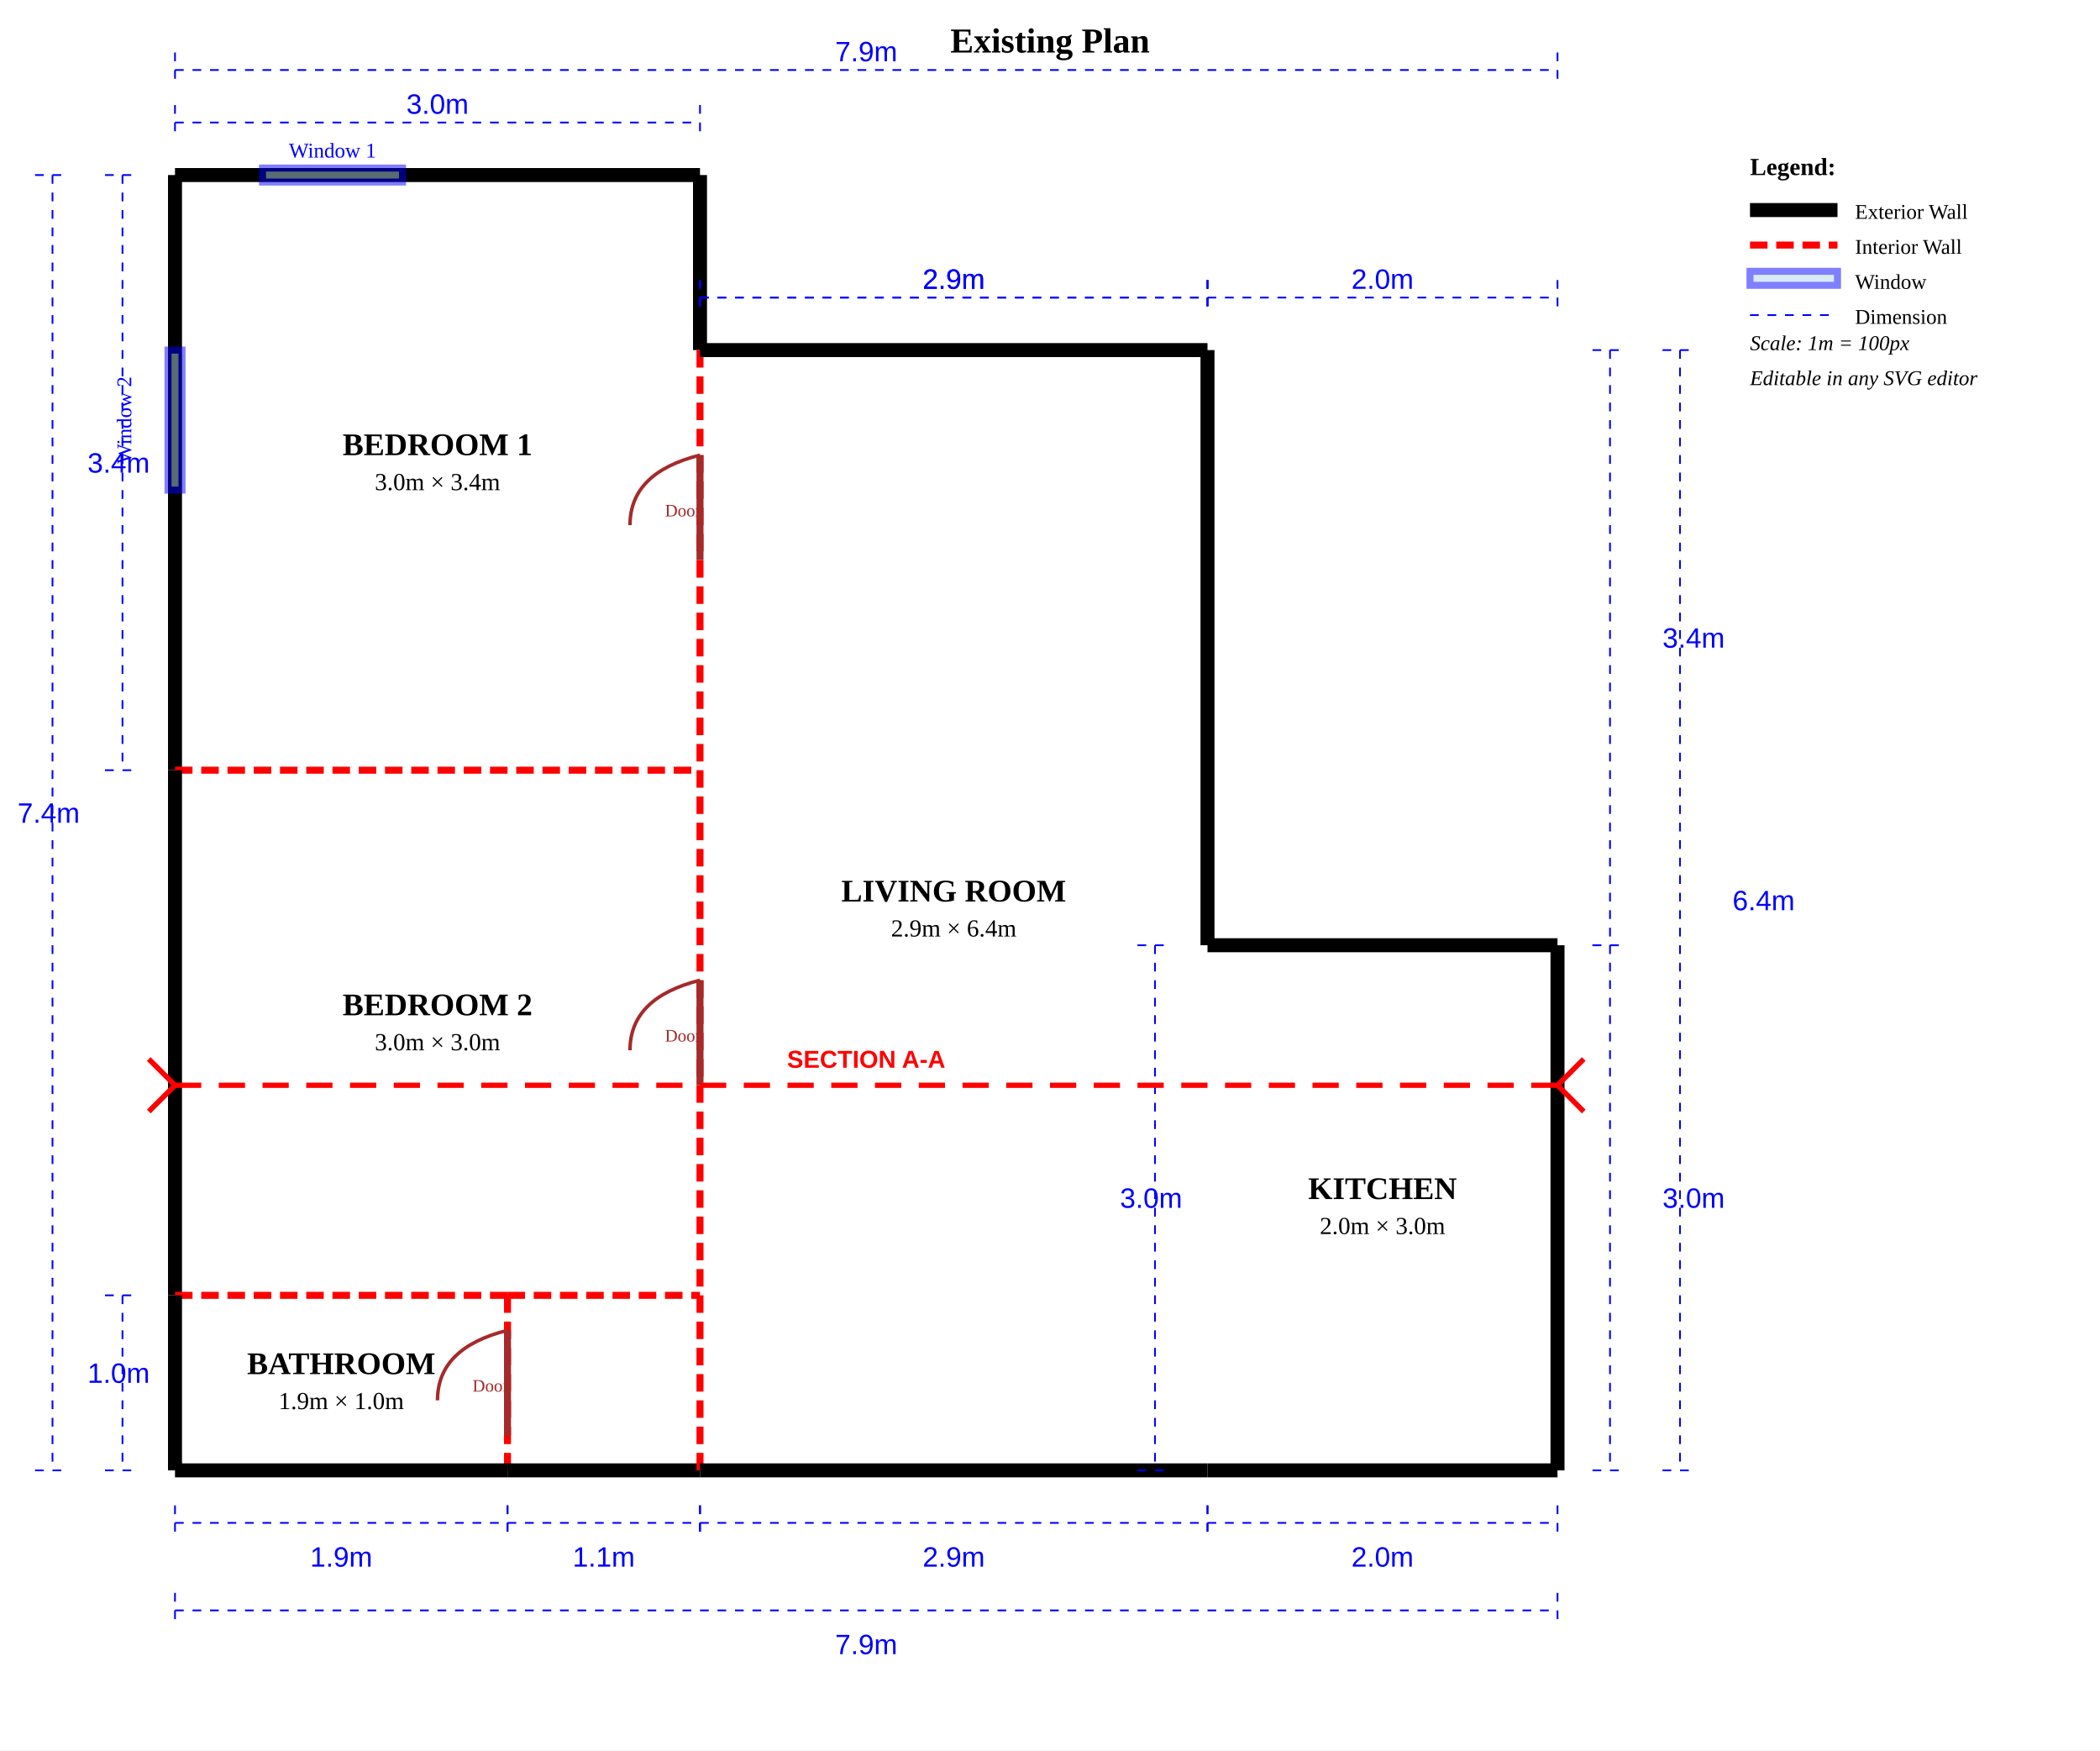
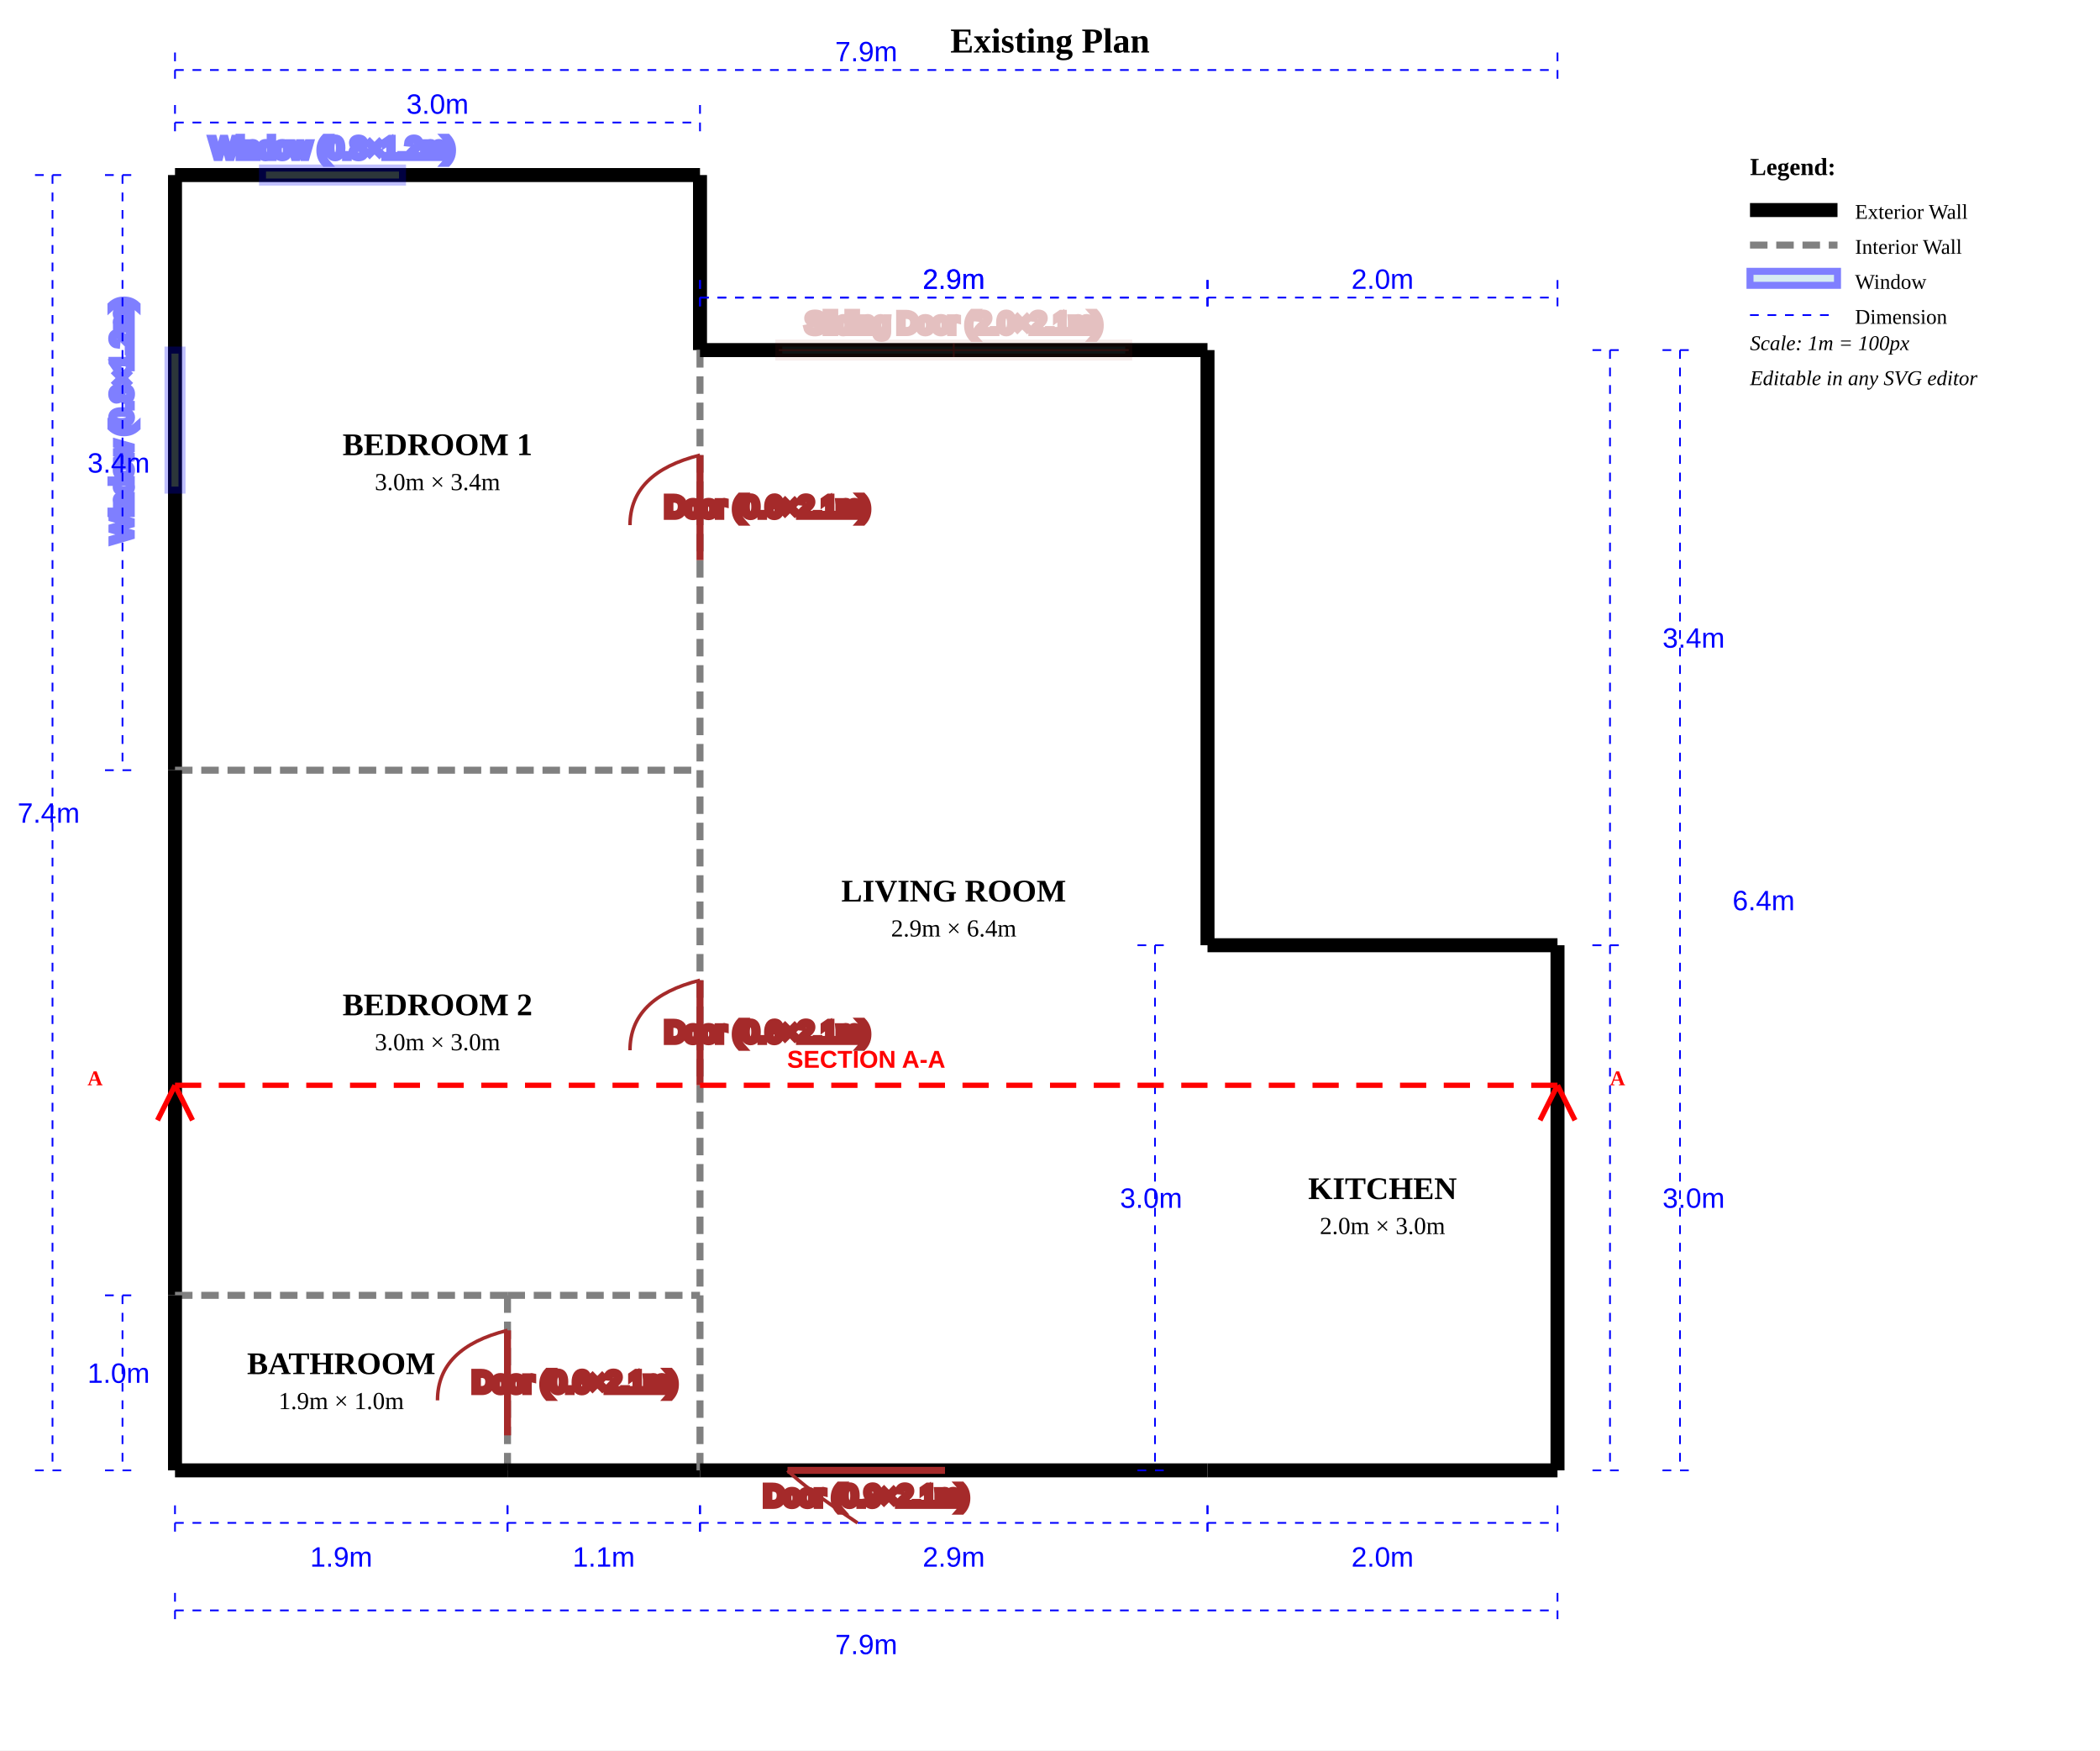
<svg xmlns="http://www.w3.org/2000/svg" width="1200" height="1000" viewBox="0 0 1200 1000">
  <defs>
    <style>
-       .wall-exterior { stroke: black; stroke-width: 8; fill: none; }
-       .wall-interior { stroke: red; stroke-width: 4; fill: none; stroke-dasharray: 10,5; }
-       .dimension-line { stroke: blue; stroke-width: 1; fill: none; stroke-dasharray: 5,5; }
-       .dimension-text { fill: blue; font-family: Arial; font-size: 16px; }
-       .window { stroke: blue; stroke-width: 4; fill: lightblue; opacity: 0.5; }
-       .door { stroke: brown; stroke-width: 4; fill: none; }
-       .door-arc { stroke: brown; stroke-width: 2; fill: none; }
-       .section-cut { stroke: red; stroke-width: 3; fill: none; stroke-dasharray: 15,10; }
-       .section-arrow { stroke: red; stroke-width: 3; fill: none; }
-       .section-label { fill: red; font-family: Arial; font-size: 14px; font-weight: bold; }
+       /* Generated from drawing-standards.json */
+ 
+       /* Element visual styles */
+             .beam { stroke: black; stroke-width: 2; fill: #8B4513; }
+             .dimension-line { stroke: blue; stroke-width: 1; stroke-dasharray: 5,5; fill: none; }
+             .dimension-text { fill: blue; font-size: 16px; font-family: Arial; }
+             .door { stroke: brown; stroke-width: 4; fill: none; }
+             .door-arc { stroke: brown; stroke-width: 2; fill: none; }
+             .door-sliding { stroke: brown; stroke-width: 4; fill: lightblue; opacity: 0.3; }
+             .foundation { stroke: black; stroke-width: 2; fill: #cccccc; }
+             .furniture { stroke: black; stroke-width: 2; fill: #D2B48C; }
+             .human-scale { stroke: black; stroke-width: 2; fill: none; }
+             .insulated-ceiling { stroke: #D2B48C; stroke-width: 3; fill: none; }
+             .kitchen-bench { stroke: black; stroke-width: 2; fill: #8B7355; }
+             .kitchen-cupboard { stroke: black; stroke-width: 1; fill: #A0826D; }
+             .roof { stroke: black; stroke-width: 6; fill: none; }
+             .section-arrow { stroke: red; stroke-width: 3; fill: none; }
+             .section-cut { stroke: red; stroke-width: 3; stroke-dasharray: 15,10; fill: none; }
+             .section-label { fill: red; font-size: 14px; font-family: Arial; font-weight: bold; }
+             .suspended-ceiling { stroke: gray; stroke-width: 2; stroke-dasharray: 5,5; fill: none; }
+             .wall-exterior { stroke: black; stroke-width: 8; fill: none; }
+             .wall-interior { stroke: gray; stroke-width: 4; stroke-dasharray: 10,5; fill: none; }
+             .window { stroke: blue; stroke-width: 4; fill: lightblue; opacity: 0.5; }
+ 
+       /* Label styles */
+             .door-label { fill: brown; font-size: 16px; font-family: Arial; }
+             .door-sliding-label { fill: brown; font-size: 16px; font-family: Arial; }
+             .window-label { fill: blue; font-size: 16px; font-family: Arial; }
+ 
    </style>
  </defs>
  <rect width="1200" height="1000" fill="white" />
  <text x="600" y="30" text-anchor="middle" font-size="20" font-weight="bold">Existing Plan</text>
  <line x1="100" y1="100" x2="400" y2="100" class="wall-exterior" />
  <line x1="100" y1="100" x2="100" y2="440" class="wall-exterior" />
  <line x1="400" y1="100" x2="400" y2="200" class="wall-exterior" />
  <line x1="400" y1="200" x2="400" y2="440" class="wall-interior" />
  <line x1="100" y1="440" x2="400" y2="440" class="wall-interior" />
  <line x1="100" y1="440" x2="100" y2="740" class="wall-exterior" />
  <line x1="400" y1="440" x2="400" y2="740" class="wall-interior" />
  <line x1="100" y1="740" x2="290" y2="740" class="wall-interior" />
  <line x1="290" y1="740" x2="400" y2="740" class="wall-interior" />
  <line x1="100" y1="740" x2="100" y2="840" class="wall-exterior" />
  <line x1="290" y1="740" x2="290" y2="840" class="wall-interior" />
  <line x1="100" y1="840" x2="290" y2="840" class="wall-exterior" />
  <line x1="290" y1="840" x2="400" y2="840" class="wall-exterior" />
  <line x1="400" y1="740" x2="400" y2="840" class="wall-interior" />
  <line x1="400" y1="200" x2="690" y2="200" class="wall-exterior" />
  <line x1="690" y1="200" x2="690" y2="540" class="wall-exterior" />
  <line x1="400" y1="840" x2="690" y2="840" class="wall-exterior" />
  <line x1="690" y1="540" x2="890" y2="540" class="wall-exterior" />
  <line x1="890" y1="540" x2="890" y2="840" class="wall-exterior" />
  <line x1="690" y1="840" x2="890" y2="840" class="wall-exterior" />
  <line x1="100" y1="70" x2="400" y2="70" class="dimension-line" />
  <line x1="100" y1="60" x2="100" y2="80" class="dimension-line" />
  <line x1="400" y1="60" x2="400" y2="80" class="dimension-line" />
  <text x="250" y="65" class="dimension-text" text-anchor="middle">3.0m</text>
  <line x1="400" y1="170" x2="690" y2="170" class="dimension-line" />
  <line x1="400" y1="160" x2="400" y2="180" class="dimension-line" />
  <line x1="690" y1="160" x2="690" y2="180" class="dimension-line" />
  <text x="545" y="165" class="dimension-text" text-anchor="middle">2.9m</text>
  <line x1="690" y1="170" x2="890" y2="170" class="dimension-line" />
  <line x1="690" y1="160" x2="690" y2="180" class="dimension-line" />
  <line x1="890" y1="160" x2="890" y2="180" class="dimension-line" />
  <text x="790" y="165" class="dimension-text" text-anchor="middle">2.0m</text>
  <line x1="100" y1="40" x2="890" y2="40" class="dimension-line" />
  <line x1="100" y1="30" x2="100" y2="50" class="dimension-line" />
  <line x1="890" y1="30" x2="890" y2="50" class="dimension-line" />
  <text x="495" y="35" class="dimension-text" text-anchor="middle">7.9m</text>
  <line x1="70" y1="100" x2="70" y2="440" class="dimension-line" />
  <line x1="60" y1="100" x2="80" y2="100" class="dimension-line" />
  <line x1="60" y1="440" x2="80" y2="440" class="dimension-line" />
  <text x="50" y="270" class="dimension-text">3.4m</text>
  <line x1="30" y1="100" x2="30" y2="840" class="dimension-line" />
  <line x1="20" y1="100" x2="40" y2="100" class="dimension-line" />
  <line x1="20" y1="840" x2="40" y2="840" class="dimension-line" />
  <text x="10" y="470" class="dimension-text">7.4m</text>
  <line x1="400" y1="170" x2="690" y2="170" class="dimension-line" />
  <line x1="400" y1="160" x2="400" y2="180" class="dimension-line" />
  <line x1="690" y1="160" x2="690" y2="180" class="dimension-line" />
  <text x="545" y="165" class="dimension-text" text-anchor="middle">2.9m</text>
  <line x1="100" y1="870" x2="290" y2="870" class="dimension-line" />
  <line x1="100" y1="860" x2="100" y2="880" class="dimension-line" />
  <line x1="290" y1="860" x2="290" y2="880" class="dimension-line" />
  <text x="195" y="895" class="dimension-text" text-anchor="middle">1.9m</text>
  <line x1="70" y1="740" x2="70" y2="840" class="dimension-line" />
  <line x1="60" y1="740" x2="80" y2="740" class="dimension-line" />
  <line x1="60" y1="840" x2="80" y2="840" class="dimension-line" />
  <text x="50" y="790" class="dimension-text">1.0m</text>
  <line x1="290" y1="870" x2="400" y2="870" class="dimension-line" />
  <line x1="290" y1="860" x2="290" y2="880" class="dimension-line" />
  <line x1="400" y1="860" x2="400" y2="880" class="dimension-line" />
  <text x="345" y="895" class="dimension-text" text-anchor="middle">1.1m</text>
  <line x1="400" y1="870" x2="690" y2="870" class="dimension-line" />
  <line x1="400" y1="860" x2="400" y2="880" class="dimension-line" />
  <line x1="690" y1="860" x2="690" y2="880" class="dimension-line" />
  <text x="545" y="895" class="dimension-text" text-anchor="middle">2.9m</text>
  <line x1="690" y1="870" x2="890" y2="870" class="dimension-line" />
  <line x1="690" y1="860" x2="690" y2="880" class="dimension-line" />
  <line x1="890" y1="860" x2="890" y2="880" class="dimension-line" />
  <text x="790" y="895" class="dimension-text" text-anchor="middle">2.0m</text>
  <line x1="920" y1="200" x2="920" y2="540" class="dimension-line" />
  <line x1="910" y1="200" x2="930" y2="200" class="dimension-line" />
  <line x1="910" y1="540" x2="930" y2="540" class="dimension-line" />
  <text x="950" y="370" class="dimension-text">3.4m</text>
  <line x1="920" y1="540" x2="920" y2="840" class="dimension-line" />
  <line x1="910" y1="540" x2="930" y2="540" class="dimension-line" />
  <line x1="910" y1="840" x2="930" y2="840" class="dimension-line" />
  <text x="950" y="690" class="dimension-text">3.0m</text>
  <line x1="960" y1="200" x2="960" y2="840" class="dimension-line" />
  <line x1="950" y1="200" x2="970" y2="200" class="dimension-line" />
  <line x1="950" y1="840" x2="970" y2="840" class="dimension-line" />
  <text x="990" y="520" class="dimension-text">6.4m</text>
  <line x1="660" y1="540" x2="660" y2="840" class="dimension-line" />
  <line x1="650" y1="540" x2="670" y2="540" class="dimension-line" />
  <line x1="650" y1="840" x2="670" y2="840" class="dimension-line" />
  <text x="640" y="690" class="dimension-text">3.0m</text>
  <line x1="100" y1="920" x2="890" y2="920" class="dimension-line" />
  <line x1="100" y1="910" x2="100" y2="930" class="dimension-line" />
  <line x1="890" y1="910" x2="890" y2="930" class="dimension-line" />
  <text x="495" y="945" class="dimension-text" text-anchor="middle">7.9m</text>
-   <rect x="150" y="96" width="80" height="8" class="window" />
-   <text x="190" y="90" font-size="12" fill="blue" text-anchor="middle">Window 1</text>
-   <rect x="96" y="200" width="8" height="80" class="window" />
-   <text x="75" y="240" font-size="12" fill="blue" text-anchor="middle" transform="rotate(-90 75 240)">Window 2</text>
-   <line x1="290" y1="760" x2="290" y2="820" class="door" />
-   <path d="M 290 760 Q 250 770 250 800" class="door-arc" />
-   <text x="270" y="795" font-size="10" fill="brown">Door</text>
-   <line x1="400" y1="260" x2="400" y2="320" class="door" />
-   <path d="M 400 260 Q 360 270 360 300" class="door-arc" />
-   <text x="380" y="295" font-size="10" fill="brown">Door</text>
-   <line x1="400" y1="560" x2="400" y2="620" class="door" />
-   <path d="M 400 560 Q 360 570 360 600" class="door-arc" />
-   <text x="380" y="595" font-size="10" fill="brown">Door</text>
+   <g id="window-north-bedroom" class="window" data-width="0.8" data-height="1.2" data-sill-height="0.9">
+     <rect x="150" y="96" width="80" height="8" class="window" />
+     <text x="190" y="90" class="window-label" text-anchor="middle">Window (0.8×1.2m)</text>
+   </g>
+   <g id="door-sliding-north-living" class="door-sliding" data-width="2.0" data-height="2.1" data-type="sliding" data-panels="2">
+     <rect x="445" y="196" width="200" height="8" class="door-sliding" />
+     <line x1="445" y1="200" x2="645" y2="200" stroke="brown" stroke-width="1" />
+     <line x1="545" y1="196" x2="545" y2="204" stroke="brown" stroke-width="1" />
+     <text x="545" y="190" class="door-label" text-anchor="middle">Sliding Door (2.0×2.1m)</text>
+   </g>
+   <g id="window-west-bedroom" class="window" data-width="0.8" data-height="1.2" data-sill-height="0.9">
+     <rect x="96" y="200" width="8" height="80" class="window" />
+     <text x="75" y="240" class="window-label" text-anchor="middle" transform="rotate(-90 75 240)">Window (0.8×1.2m)</text>
+   </g>
+   <g id="door-bathroom-east" class="door" data-width="0.6" data-height="2.1" data-type="swinging" data-swing-direction="inward-left" data-hinge-side="top">
+     <line x1="290" y1="760" x2="290" y2="820" class="door" />
+     <path d="M 290 760 Q 250 770 250 800" class="door-arc" />
+     <text x="270" y="795" class="door-label">Door (0.6×2.1m)</text>
+   </g>
+   <g id="door-south-wall" class="door" data-width="0.9" data-height="2.1" data-swing-direction="inward-left" data-hinge-side="left" data-type="swinging">
+     <line x1="450" y1="840" x2="540" y2="840" class="door" />
+     <path d="M 450 840 Q 460 850 490 870" class="door-arc" />
+     <text x="495" y="860" class="door-label" text-anchor="middle">Door (0.9×2.1m)</text>
+   </g>
+   <g id="door-bedroom1-east" class="door" data-width="0.6" data-height="2.1" data-type="swinging" data-swing-direction="inward-left" data-hinge-side="top">
+     <line x1="400" y1="260" x2="400" y2="320" class="door" />
+     <path d="M 400 260 Q 360 270 360 300" class="door-arc" />
+     <text x="380" y="295" class="door-label">Door (0.6×2.1m)</text>
+   </g>
+   <g id="door-bedroom2-east" class="door" data-width="0.6" data-height="2.1" data-type="swinging" data-swing-direction="inward-left" data-hinge-side="top">
+     <line x1="400" y1="560" x2="400" y2="620" class="door" />
+     <path d="M 400 560 Q 360 570 360 600" class="door-arc" />
+     <text x="380" y="595" class="door-label">Door (0.6×2.1m)</text>
+   </g>
  <text x="250" y="260" font-size="18" font-weight="bold" text-anchor="middle">BEDROOM 1</text>
  <text x="250" y="280" font-size="14" text-anchor="middle">3.0m × 3.4m</text>
  <text x="250" y="580" font-size="18" font-weight="bold" text-anchor="middle">BEDROOM 2</text>
  <text x="250" y="600" font-size="14" text-anchor="middle">3.0m × 3.0m</text>
  <text x="195" y="785" font-size="18" font-weight="bold" text-anchor="middle">BATHROOM</text>
  <text x="195" y="805" font-size="14" text-anchor="middle">1.9m × 1.0m</text>
  <text x="545" y="515" font-size="18" font-weight="bold" text-anchor="middle">LIVING ROOM</text>
  <text x="545" y="535" font-size="14" text-anchor="middle">2.9m × 6.4m</text>
  <text x="790" y="685" font-size="18" font-weight="bold" text-anchor="middle">KITCHEN</text>
  <text x="790" y="705" font-size="14" text-anchor="middle">2.0m × 3.0m</text>
  <text x="1000" y="100" font-size="14" font-weight="bold">Legend:</text>
  <line x1="1000" y1="120" x2="1050" y2="120" class="wall-exterior" />
  <text x="1060" y="125" font-size="12">Exterior Wall</text>
  <line x1="1000" y1="140" x2="1050" y2="140" class="wall-interior" />
  <text x="1060" y="145" font-size="12">Interior Wall</text>
  <rect x="1000" y="155" width="50" height="8" class="window" />
  <text x="1060" y="165" font-size="12">Window</text>
  <line x1="1000" y1="180" x2="1050" y2="180" class="dimension-line" />
  <text x="1060" y="185" font-size="12">Dimension</text>
  <text x="1000" y="200" font-size="12" font-style="italic">Scale: 1m = 100px</text>
  <text x="1000" y="220" font-size="12" font-style="italic">Editable in any SVG editor</text>
-   <line x1="100" y1="620" x2="890" y2="620" class="section-cut" />
-   <path d="M 100 620 L 85 605 M 100 620 L 85 635" class="section-arrow" />
-   <path d="M 890 620 L 905 605 M 890 620 L 905 635" class="section-arrow" />
-   <text x="495" y="610" class="section-label" text-anchor="middle">SECTION A-A</text>
+   <g id="section-cut-aa">
+     <line x1="100" y1="620" x2="890" y2="620" class="section-cut" />
+     <path d="M 100 620 L 90 640 M 100 620 L 110 640" class="section-arrow" />
+     <path d="M 890 620 L 880 640 M 890 620 L 900 640" class="section-arrow" />
+     <text x="495" y="610" class="section-label" text-anchor="middle">SECTION A-A</text>
+     <text x="50" y="620" font-size="12" font-weight="bold" fill="red">A</text>
+     <text x="920" y="620" font-size="12" font-weight="bold" fill="red">A</text>
+   </g>
</svg>
